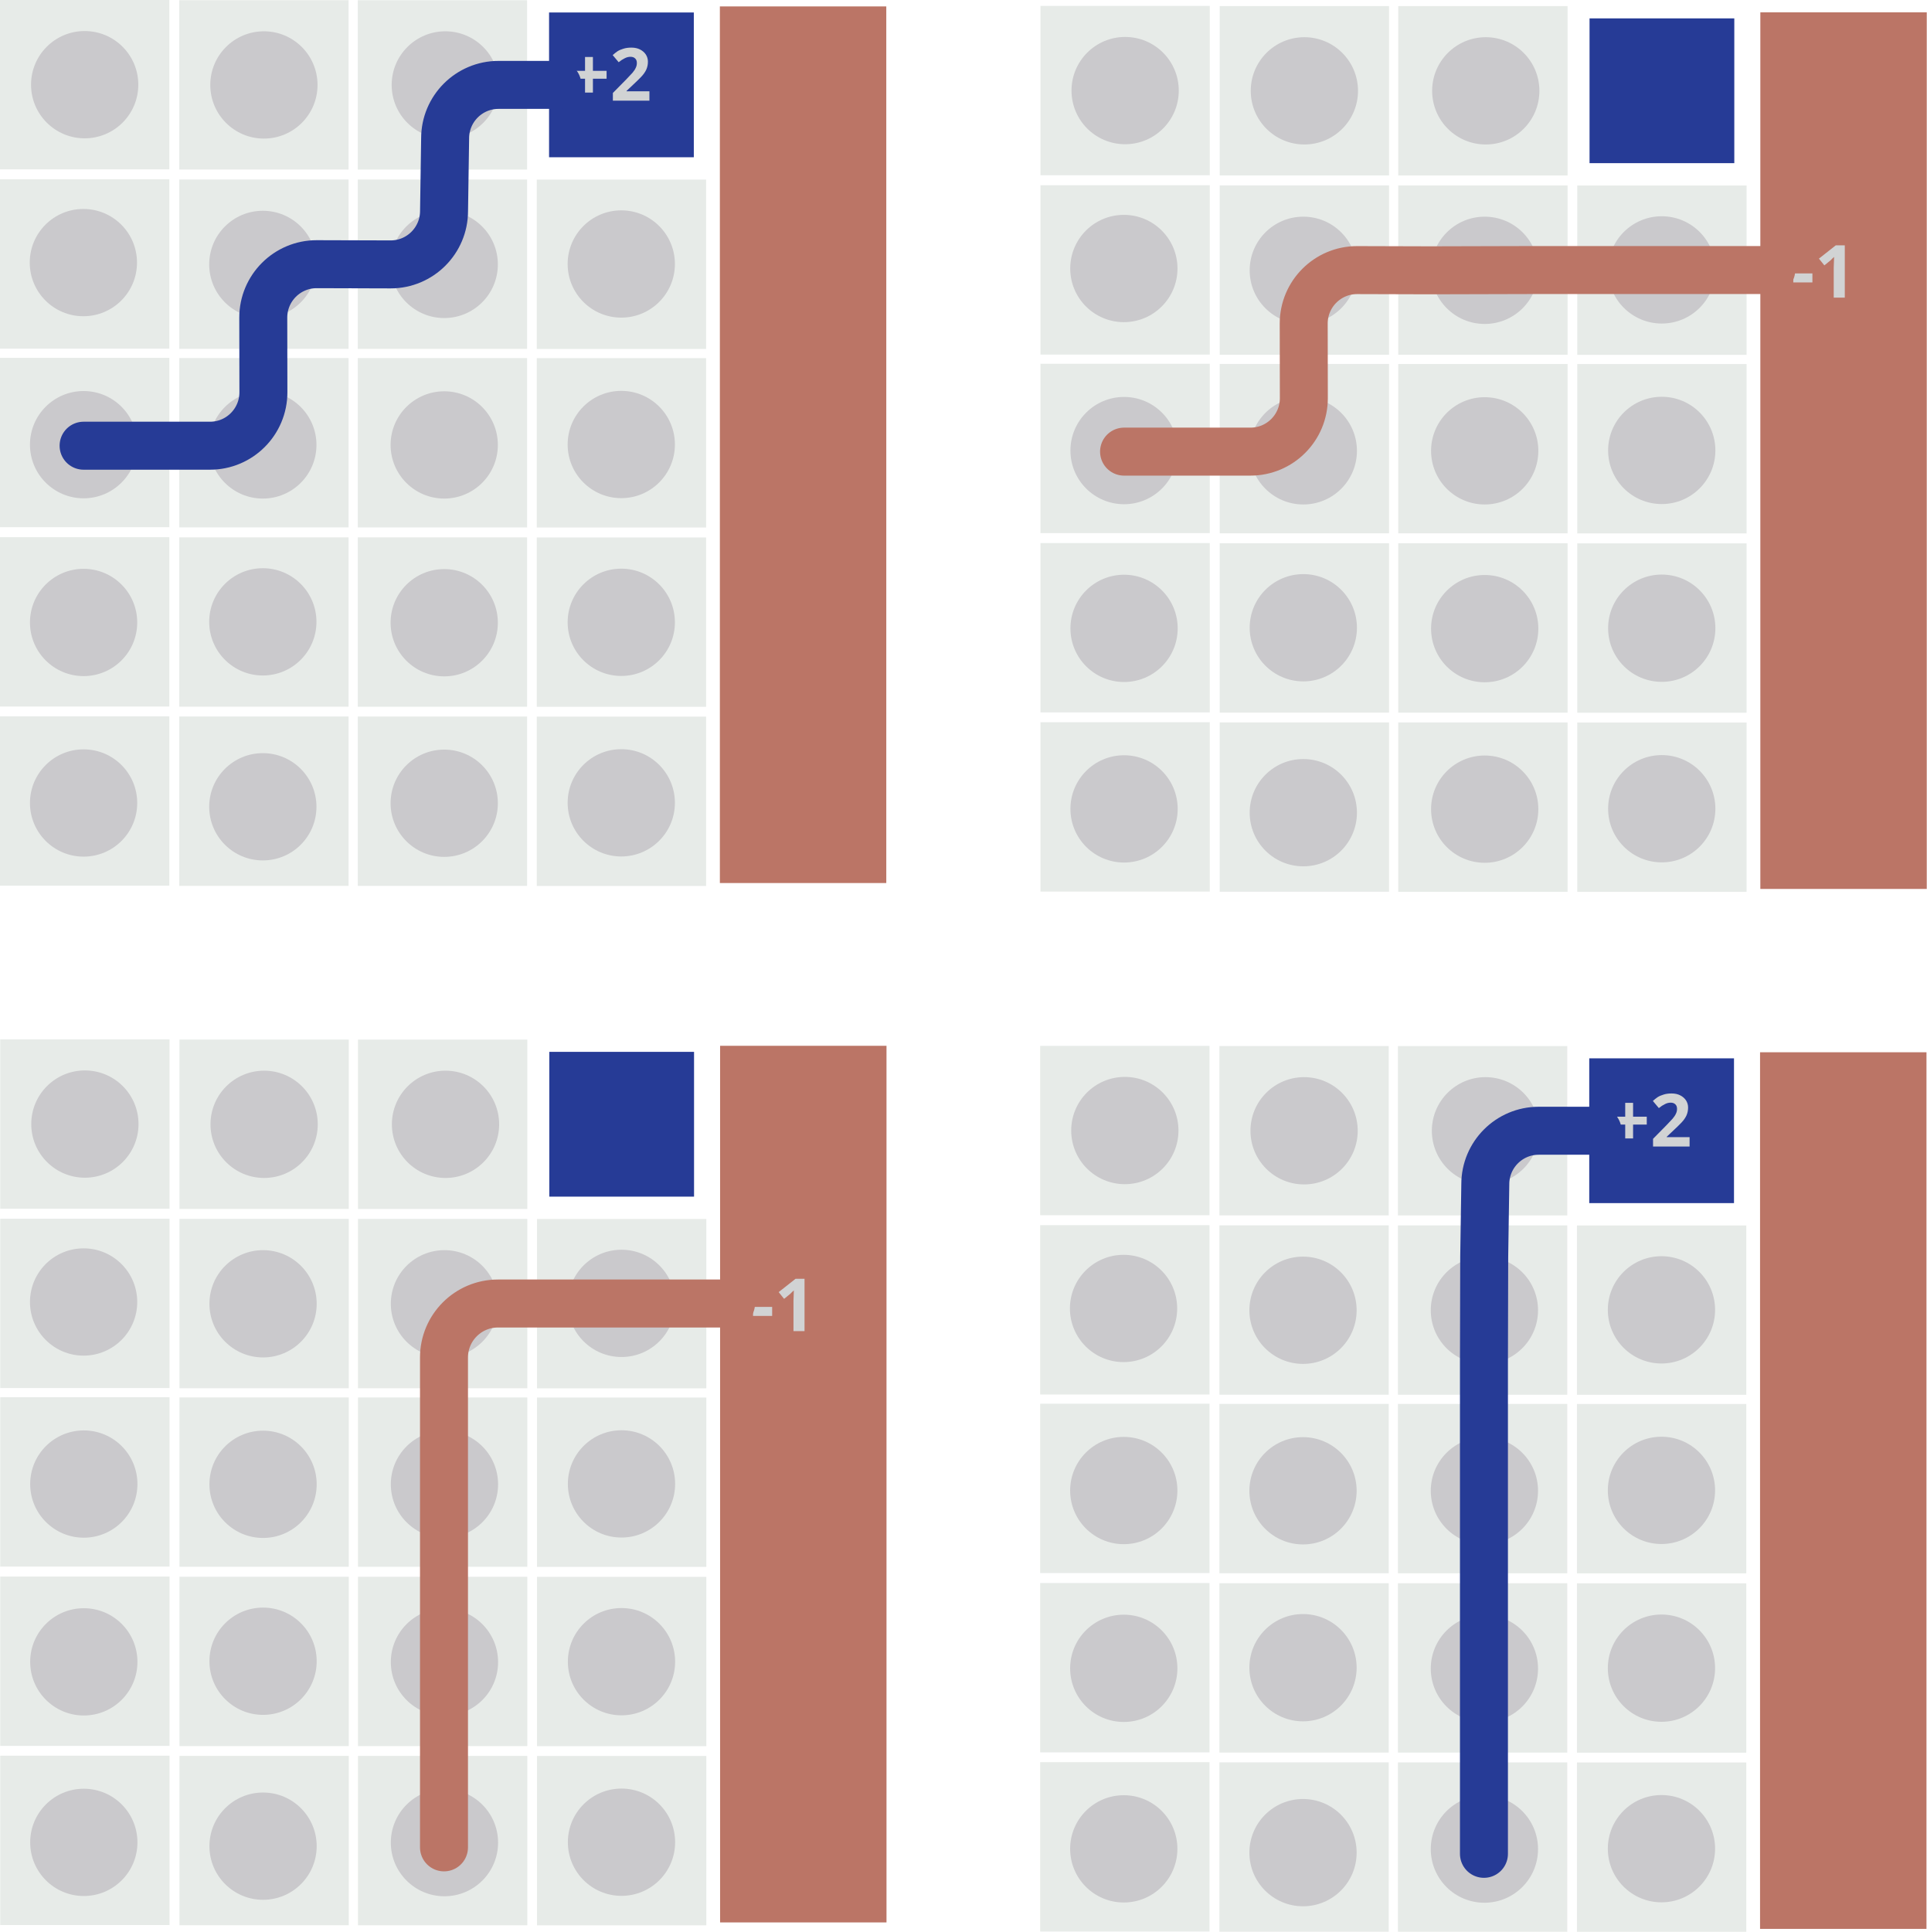
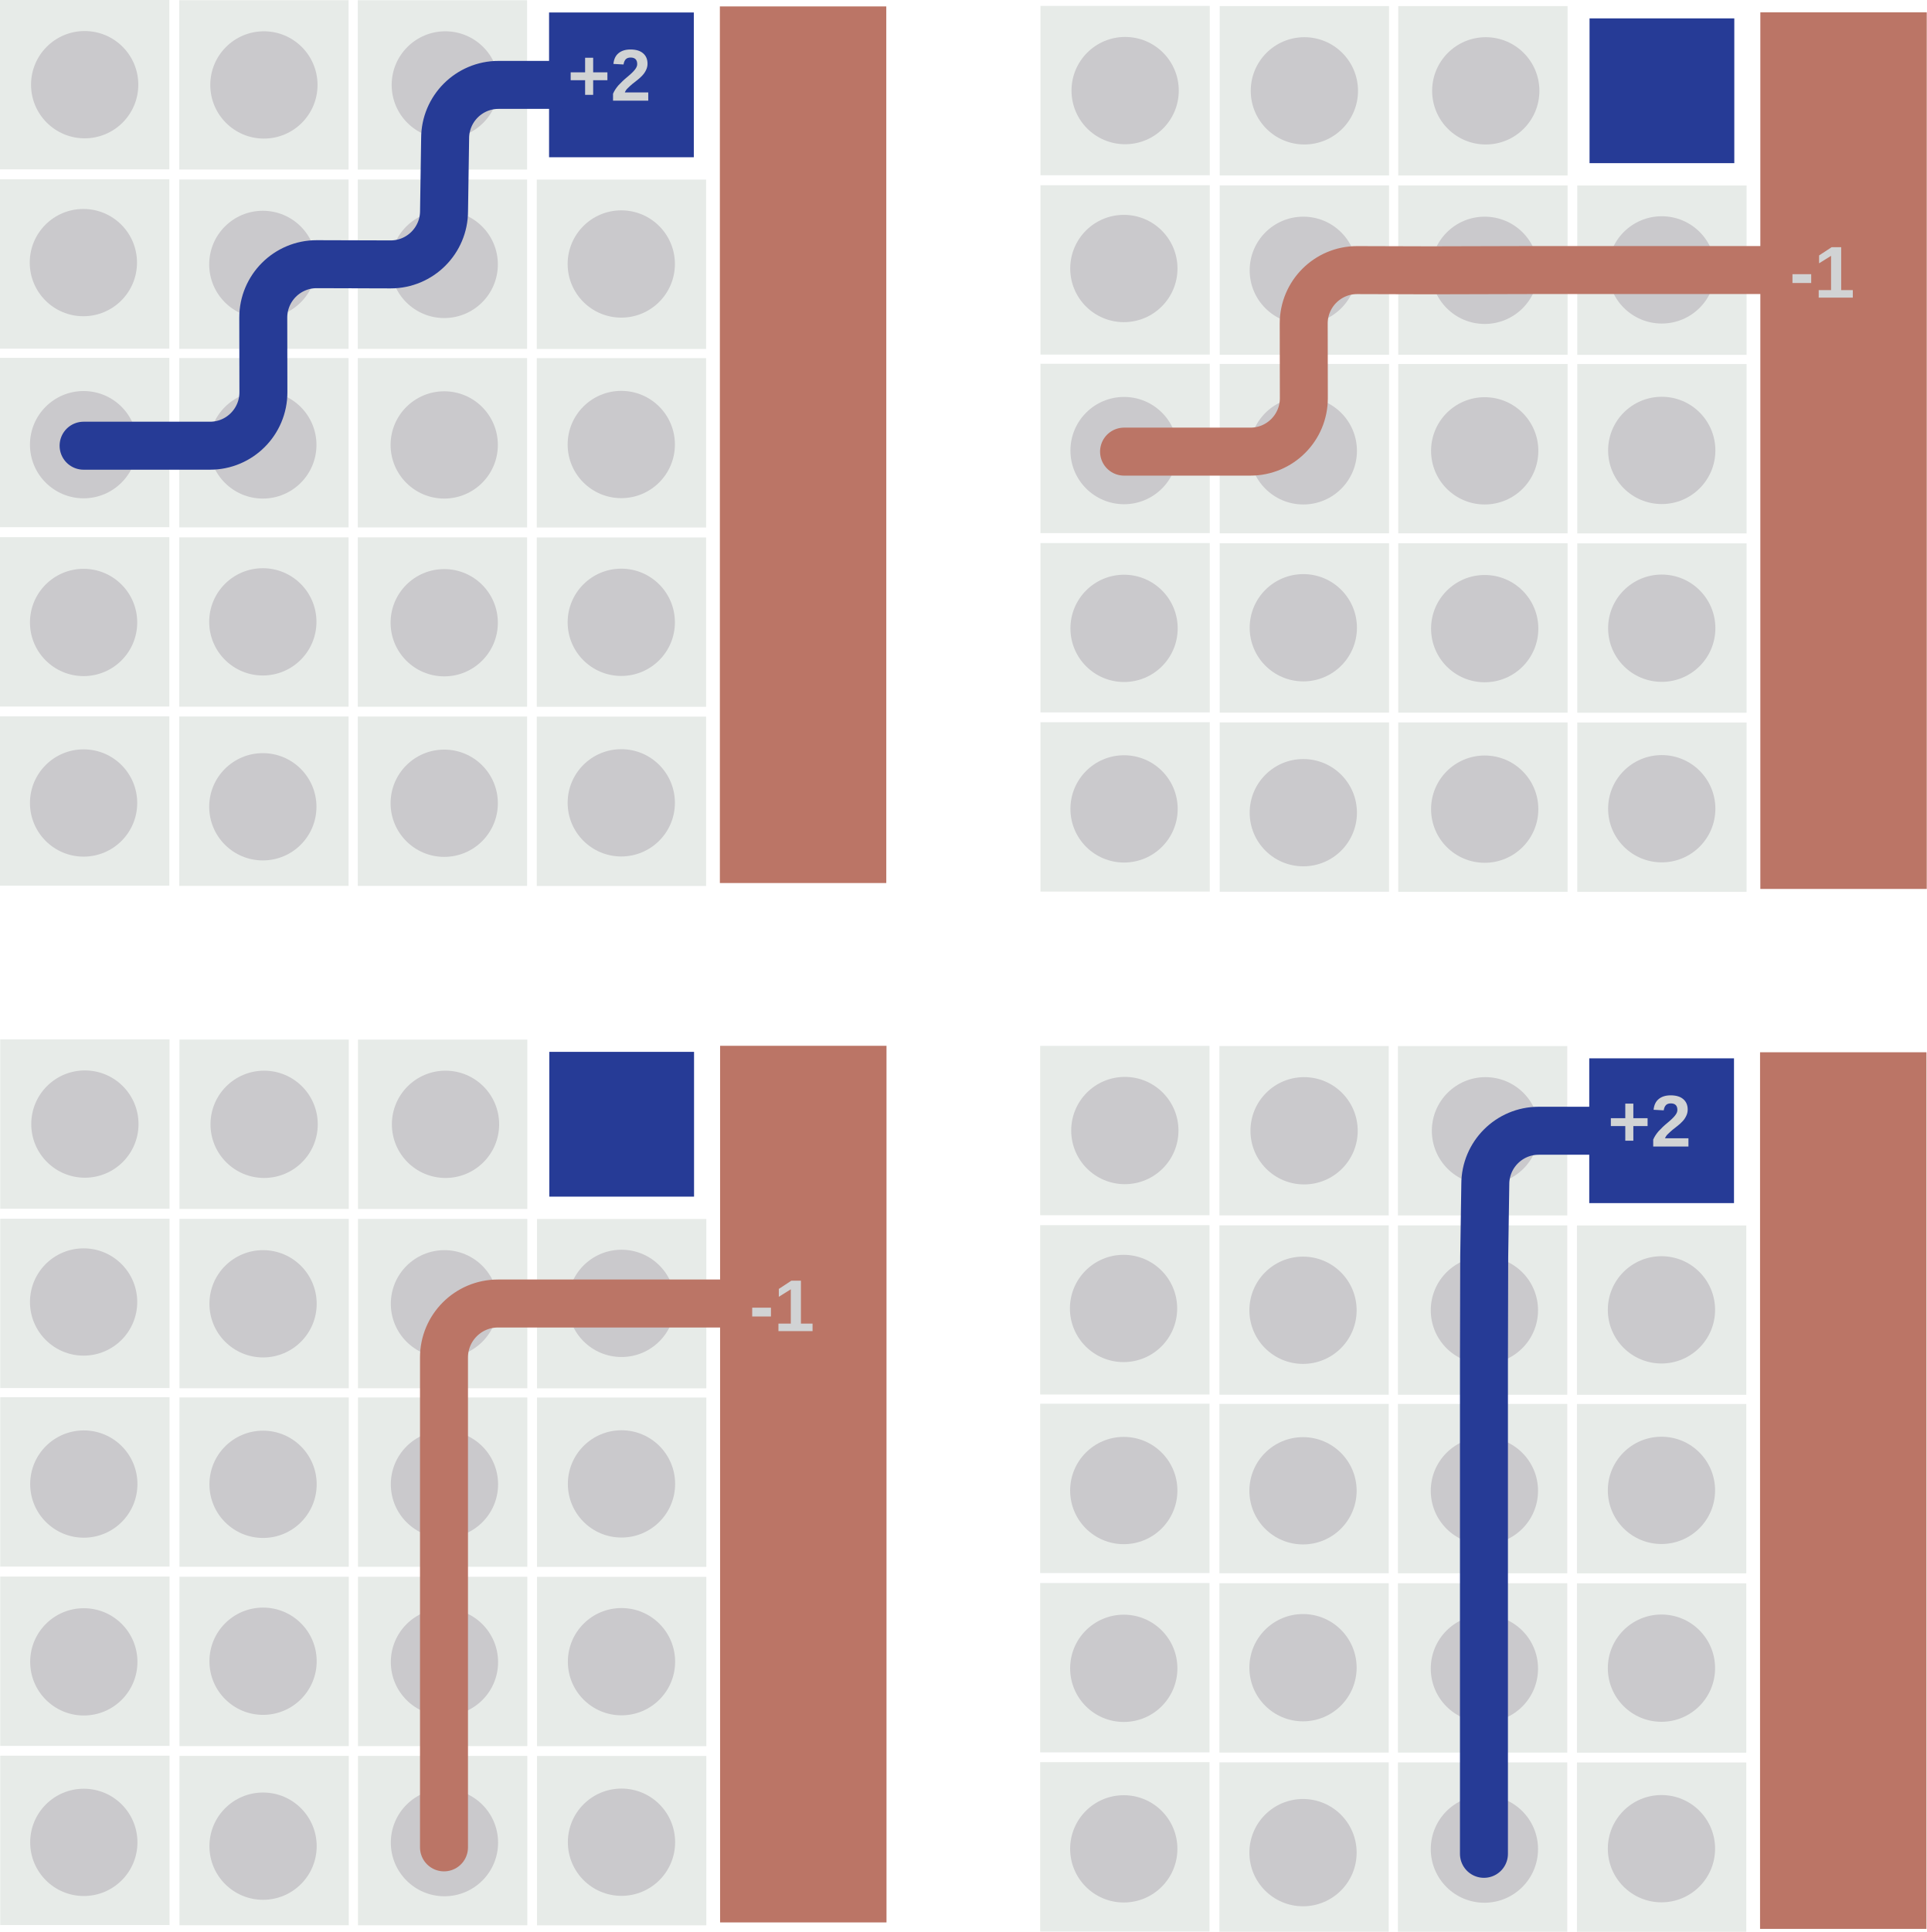
<svg xmlns="http://www.w3.org/2000/svg" id="Layer_1" data-name="Layer 1" viewBox="0 0 160.61 161.041">
  <defs>
    <style>
      .cls-1 {
        fill: #263b96;
      }

      .cls-2 {
        fill: #e7ebe8;
      }

      .cls-3 {
        fill: #cac9cc;
      }

      .cls-4 {
        fill: #bb7566;
      }

-       .cls-5 {
-         font-size: 6.102px;
-         fill: #d1d3d4;
-         font-family: MyriadPro-Semibold, Myriad Pro;
-         font-weight: 700;
-       }
- 
-       .cls-6, .cls-7 {
+       .cls-5, .cls-6 {
        fill: none;
        stroke-linecap: round;
        stroke-linejoin: round;
        stroke-width: 4px;
      }

+       .cls-5 {
+         stroke: #263b96;
+       }
+ 
      .cls-6 {
-         stroke: #263b96;
+         stroke: #bb7566;
      }

      .cls-7 {
-         stroke: #bb7566;
+         font-size: 6.102px;
+         fill: #d1d3d4;
+         font-family: Arial-BoldMT, Arial;
+         font-weight: 700;
      }
    </style>
  </defs>
  <rect class="cls-1" x="45.776" y="1.04" width="12.068" height="12.068" />
  <rect class="cls-2" width="14.117" height="14.117" />
  <rect class="cls-2" x="14.944" y="0.015" width="14.117" height="14.117" />
  <rect class="cls-2" x="29.827" y="0.018" width="14.117" height="14.117" />
  <rect class="cls-2" y="14.946" width="14.117" height="14.117" />
  <rect class="cls-2" x="14.944" y="14.962" width="14.117" height="14.117" />
  <rect class="cls-2" x="29.827" y="14.965" width="14.117" height="14.117" />
  <rect class="cls-2" x="44.751" y="14.97" width="14.117" height="14.117" />
  <rect class="cls-2" y="29.829" width="14.117" height="14.117" />
  <rect class="cls-2" x="14.944" y="29.844" width="14.117" height="14.117" />
  <rect class="cls-2" x="29.827" y="29.847" width="14.117" height="14.117" />
  <rect class="cls-2" x="44.751" y="29.853" width="14.117" height="14.117" />
  <rect class="cls-2" y="44.775" width="14.117" height="14.117" />
  <rect class="cls-2" x="14.944" y="44.79" width="14.117" height="14.117" />
  <rect class="cls-2" x="29.827" y="44.793" width="14.117" height="14.117" />
  <rect class="cls-2" x="44.751" y="44.799" width="14.117" height="14.117" />
  <rect class="cls-2" y="59.708" width="14.117" height="14.117" />
  <rect class="cls-2" x="14.944" y="59.723" width="14.117" height="14.117" />
  <rect class="cls-2" x="29.827" y="59.726" width="14.117" height="14.117" />
  <rect class="cls-2" x="44.751" y="59.732" width="14.117" height="14.117" />
  <circle class="cls-3" cx="7.059" cy="7.059" r="4.471" />
  <circle class="cls-3" cx="22.002" cy="7.08" r="4.471" />
  <circle class="cls-3" cx="51.796" cy="37.052" r="4.471" />
  <circle class="cls-3" cx="6.969" cy="51.885" r="4.471" />
  <circle class="cls-3" cx="21.912" cy="51.834" r="4.471" />
  <circle class="cls-3" cx="51.796" cy="51.872" r="4.471" />
  <circle class="cls-3" cx="6.969" cy="66.933" r="4.471" />
  <circle class="cls-3" cx="21.912" cy="67.249" r="4.471" />
  <circle class="cls-3" cx="51.796" cy="66.919" r="4.471" />
  <rect class="cls-4" x="60.016" y="0.535" width="13.874" height="73.07" />
  <circle class="cls-3" cx="37.125" cy="7.08" r="4.471" />
  <circle class="cls-3" cx="21.912" cy="22.04" r="4.471" />
  <circle class="cls-3" cx="37.035" cy="22.04" r="4.471" />
  <circle class="cls-3" cx="51.796" cy="22.005" r="4.471" />
  <circle class="cls-3" cx="6.969" cy="37.066" r="4.471" />
  <circle class="cls-3" cx="21.912" cy="37.087" r="4.471" />
  <circle class="cls-3" cx="37.035" cy="37.087" r="4.471" />
  <circle class="cls-3" cx="37.035" cy="51.907" r="4.471" />
  <circle class="cls-3" cx="37.035" cy="66.954" r="4.471" />
-   <text class="cls-5" transform="translate(47.35304 8.39037)">+2</text>
-   <path class="cls-6" d="M46.469,7.076H41.566a4.453,4.453,0,0,0-4.455,4.455l-.091,6.053a4.453,4.453,0,0,1-4.455,4.455l-6.161-.018a4.453,4.453,0,0,0-4.455,4.455l.011,6.221a4.453,4.453,0,0,1-4.455,4.455H6.969" />
+   <path class="cls-5" d="M46.469,7.076H41.566a4.453,4.453,0,0,0-4.455,4.455l-.091,6.053a4.453,4.453,0,0,1-4.455,4.455l-6.161-.018a4.453,4.453,0,0,0-4.455,4.455l.011,6.221a4.453,4.453,0,0,1-4.455,4.455H6.969" />
  <circle class="cls-3" cx="6.951" cy="21.889" r="4.471" />
  <rect class="cls-1" x="45.795" y="87.677" width="12.068" height="12.068" />
  <rect class="cls-2" x="0.018" y="86.637" width="14.117" height="14.117" />
  <rect class="cls-2" x="14.962" y="86.652" width="14.117" height="14.117" />
  <rect class="cls-2" x="29.846" y="86.655" width="14.117" height="14.117" />
  <rect class="cls-2" x="0.018" y="101.584" width="14.117" height="14.117" />
  <rect class="cls-2" x="14.962" y="101.599" width="14.117" height="14.117" />
  <rect class="cls-2" x="29.846" y="101.602" width="14.117" height="14.117" />
  <rect class="cls-2" x="44.77" y="101.608" width="14.117" height="14.117" />
  <rect class="cls-2" x="0.018" y="116.466" width="14.117" height="14.117" />
  <rect class="cls-2" x="14.962" y="116.481" width="14.117" height="14.117" />
  <rect class="cls-2" x="29.846" y="116.484" width="14.117" height="14.117" />
  <rect class="cls-2" x="44.77" y="116.49" width="14.117" height="14.117" />
  <rect class="cls-2" x="0.018" y="131.412" width="14.117" height="14.117" />
  <rect class="cls-2" x="14.962" y="131.428" width="14.117" height="14.117" />
  <rect class="cls-2" x="29.846" y="131.43" width="14.117" height="14.117" />
  <rect class="cls-2" x="44.77" y="131.436" width="14.117" height="14.117" />
  <rect class="cls-2" x="0.018" y="146.345" width="14.117" height="14.117" />
  <rect class="cls-2" x="14.962" y="146.361" width="14.117" height="14.117" />
  <rect class="cls-2" x="29.846" y="146.363" width="14.117" height="14.117" />
  <rect class="cls-2" x="44.77" y="146.369" width="14.117" height="14.117" />
  <circle class="cls-3" cx="7.077" cy="93.696" r="4.471" />
  <circle class="cls-3" cx="22.02" cy="93.717" r="4.471" />
  <circle class="cls-3" cx="51.814" cy="123.69" r="4.471" />
  <circle class="cls-3" cx="6.987" cy="138.523" r="4.471" />
  <circle class="cls-3" cx="21.931" cy="138.471" r="4.471" />
  <circle class="cls-3" cx="51.814" cy="138.509" r="4.471" />
  <circle class="cls-3" cx="6.987" cy="153.57" r="4.471" />
  <circle class="cls-3" cx="21.931" cy="153.886" r="4.471" />
  <circle class="cls-3" cx="51.814" cy="153.557" r="4.471" />
  <rect class="cls-4" x="60.034" y="87.172" width="13.874" height="73.07" />
  <circle class="cls-3" cx="37.143" cy="93.717" r="4.471" />
  <circle class="cls-3" cx="21.931" cy="108.677" r="4.471" />
  <circle class="cls-3" cx="37.054" cy="108.677" r="4.471" />
  <circle class="cls-3" cx="51.814" cy="108.642" r="4.471" />
  <circle class="cls-3" cx="6.987" cy="123.703" r="4.471" />
  <circle class="cls-3" cx="21.931" cy="123.724" r="4.471" />
  <circle class="cls-3" cx="37.054" cy="123.724" r="4.471" />
  <circle class="cls-3" cx="37.054" cy="138.544" r="4.471" />
  <circle class="cls-3" cx="37.054" cy="153.591" r="4.471" />
-   <text class="cls-5" transform="translate(62.59327 110.9534)">-1</text>
-   <path class="cls-7" d="M37.016,153.986V113.155a4.499,4.499,0,0,1,4.501-4.501H60.947" />
+   <path class="cls-6" d="M37.016,153.986V113.155a4.499,4.499,0,0,1,4.501-4.501H60.947" />
  <circle class="cls-3" cx="6.97" cy="108.527" r="4.471" />
  <rect class="cls-1" x="132.496" y="88.217" width="12.068" height="12.068" />
  <rect class="cls-2" x="86.72" y="87.177" width="14.117" height="14.117" />
  <rect class="cls-2" x="101.663" y="87.192" width="14.117" height="14.117" />
  <rect class="cls-2" x="116.547" y="87.195" width="14.117" height="14.117" />
  <rect class="cls-2" x="86.72" y="102.123" width="14.117" height="14.117" />
  <rect class="cls-2" x="101.663" y="102.138" width="14.117" height="14.117" />
  <rect class="cls-2" x="116.547" y="102.141" width="14.117" height="14.117" />
  <rect class="cls-2" x="131.471" y="102.147" width="14.117" height="14.117" />
  <rect class="cls-2" x="86.72" y="117.005" width="14.117" height="14.117" />
  <rect class="cls-2" x="101.663" y="117.021" width="14.117" height="14.117" />
  <rect class="cls-2" x="116.547" y="117.023" width="14.117" height="14.117" />
  <rect class="cls-2" x="131.471" y="117.029" width="14.117" height="14.117" />
  <rect class="cls-2" x="86.72" y="131.952" width="14.117" height="14.117" />
  <rect class="cls-2" x="101.663" y="131.967" width="14.117" height="14.117" />
  <rect class="cls-2" x="116.547" y="131.97" width="14.117" height="14.117" />
  <rect class="cls-2" x="131.471" y="131.976" width="14.117" height="14.117" />
  <rect class="cls-2" x="86.72" y="146.885" width="14.117" height="14.117" />
  <rect class="cls-2" x="101.663" y="146.9" width="14.117" height="14.117" />
  <rect class="cls-2" x="116.547" y="146.903" width="14.117" height="14.117" />
  <rect class="cls-2" x="131.471" y="146.909" width="14.117" height="14.117" />
  <circle class="cls-3" cx="93.778" cy="94.235" r="4.471" />
  <circle class="cls-3" cx="108.722" cy="94.256" r="4.471" />
  <circle class="cls-3" cx="138.516" cy="124.229" r="4.471" />
  <circle class="cls-3" cx="93.689" cy="139.062" r="4.471" />
  <circle class="cls-3" cx="108.632" cy="139.01" r="4.471" />
  <circle class="cls-3" cx="138.516" cy="139.049" r="4.471" />
  <circle class="cls-3" cx="93.689" cy="154.11" r="4.471" />
  <circle class="cls-3" cx="108.632" cy="154.426" r="4.471" />
  <circle class="cls-3" cx="138.516" cy="154.096" r="4.471" />
  <rect class="cls-4" x="146.736" y="87.711" width="13.874" height="73.07" />
  <circle class="cls-3" cx="123.845" cy="94.256" r="4.471" />
  <circle class="cls-3" cx="108.632" cy="109.216" r="4.471" />
  <circle class="cls-3" cx="123.755" cy="109.216" r="4.471" />
  <circle class="cls-3" cx="138.516" cy="109.182" r="4.471" />
  <circle class="cls-3" cx="93.689" cy="124.243" r="4.471" />
  <circle class="cls-3" cx="108.632" cy="124.264" r="4.471" />
  <circle class="cls-3" cx="123.755" cy="124.264" r="4.471" />
  <circle class="cls-3" cx="123.755" cy="139.083" r="4.471" />
  <circle class="cls-3" cx="123.755" cy="154.131" r="4.471" />
-   <text class="cls-5" transform="translate(134.0728 95.56713)">+2</text>
-   <path class="cls-6" d="M123.717,154.525V113.694l.022-8.933.091-6.053a4.453,4.453,0,0,1,4.455-4.455H133.189" />
+   <path class="cls-5" d="M123.717,154.525V113.694l.022-8.933.091-6.053a4.453,4.453,0,0,1,4.455-4.455H133.189" />
  <circle class="cls-3" cx="93.671" cy="109.066" r="4.471" />
  <rect class="cls-1" x="132.521" y="1.532" width="12.068" height="12.068" />
  <rect class="cls-2" x="86.744" y="0.492" width="14.117" height="14.117" />
  <rect class="cls-2" x="101.688" y="0.507" width="14.117" height="14.117" />
  <rect class="cls-2" x="116.572" y="0.51" width="14.117" height="14.117" />
  <rect class="cls-2" x="86.744" y="15.438" width="14.117" height="14.117" />
  <rect class="cls-2" x="101.688" y="15.454" width="14.117" height="14.117" />
  <rect class="cls-2" x="116.572" y="15.457" width="14.117" height="14.117" />
  <rect class="cls-2" x="131.496" y="15.462" width="14.117" height="14.117" />
  <rect class="cls-2" x="86.744" y="30.321" width="14.117" height="14.117" />
  <rect class="cls-2" x="101.688" y="30.336" width="14.117" height="14.117" />
  <rect class="cls-2" x="116.572" y="30.339" width="14.117" height="14.117" />
  <rect class="cls-2" x="131.496" y="30.345" width="14.117" height="14.117" />
  <rect class="cls-2" x="86.744" y="45.267" width="14.117" height="14.117" />
  <rect class="cls-2" x="101.688" y="45.282" width="14.117" height="14.117" />
  <rect class="cls-2" x="116.572" y="45.285" width="14.117" height="14.117" />
  <rect class="cls-2" x="131.496" y="45.291" width="14.117" height="14.117" />
  <rect class="cls-2" x="86.744" y="60.2" width="14.117" height="14.117" />
  <rect class="cls-2" x="101.688" y="60.215" width="14.117" height="14.117" />
  <rect class="cls-2" x="116.572" y="60.218" width="14.117" height="14.117" />
  <rect class="cls-2" x="131.496" y="60.224" width="14.117" height="14.117" />
  <circle class="cls-3" cx="93.803" cy="7.551" r="4.471" />
  <circle class="cls-3" cx="108.746" cy="7.572" r="4.471" />
  <circle class="cls-3" cx="138.54" cy="37.544" r="4.471" />
  <circle class="cls-3" cx="93.713" cy="52.377" r="4.471" />
  <circle class="cls-3" cx="108.657" cy="52.326" r="4.471" />
  <circle class="cls-3" cx="138.54" cy="52.364" r="4.471" />
  <circle class="cls-3" cx="93.713" cy="67.425" r="4.471" />
  <circle class="cls-3" cx="108.657" cy="67.741" r="4.471" />
  <circle class="cls-3" cx="138.54" cy="67.411" r="4.471" />
  <rect class="cls-4" x="146.76" y="1.027" width="13.874" height="73.07" />
  <circle class="cls-3" cx="123.869" cy="7.572" r="4.471" />
  <circle class="cls-3" cx="108.657" cy="22.532" r="4.471" />
  <circle class="cls-3" cx="123.78" cy="22.532" r="4.471" />
  <circle class="cls-3" cx="138.54" cy="22.497" r="4.471" />
  <circle class="cls-3" cx="93.713" cy="37.558" r="4.471" />
  <circle class="cls-3" cx="108.657" cy="37.579" r="4.471" />
  <circle class="cls-3" cx="123.78" cy="37.579" r="4.471" />
  <circle class="cls-3" cx="123.78" cy="52.399" r="4.471" />
  <circle class="cls-3" cx="123.78" cy="67.446" r="4.471" />
-   <text class="cls-5" transform="translate(149.3198 24.80785)">-1</text>
-   <path class="cls-7" d="M93.713,37.645h10.534a4.453,4.453,0,0,0,4.455-4.455l-.011-6.221a4.453,4.453,0,0,1,4.455-4.455l6.161.018,8.935-.024h19.429" />
+   <path class="cls-6" d="M93.713,37.645h10.534a4.453,4.453,0,0,0,4.455-4.455l-.011-6.221a4.453,4.453,0,0,1,4.455-4.455l6.161.018,8.935-.024h19.429" />
  <circle class="cls-3" cx="93.696" cy="22.381" r="4.471" />
+   <text class="cls-7" transform="translate(47.32765 8.39037)">+2</text>
+   <text class="cls-7" transform="translate(62.47706 110.9534)">-1</text>
+   <text class="cls-7" transform="translate(149.2036 24.80785)">-1</text>
+   <text class="cls-7" transform="translate(134.0474 95.56713)">+2</text>
</svg>
